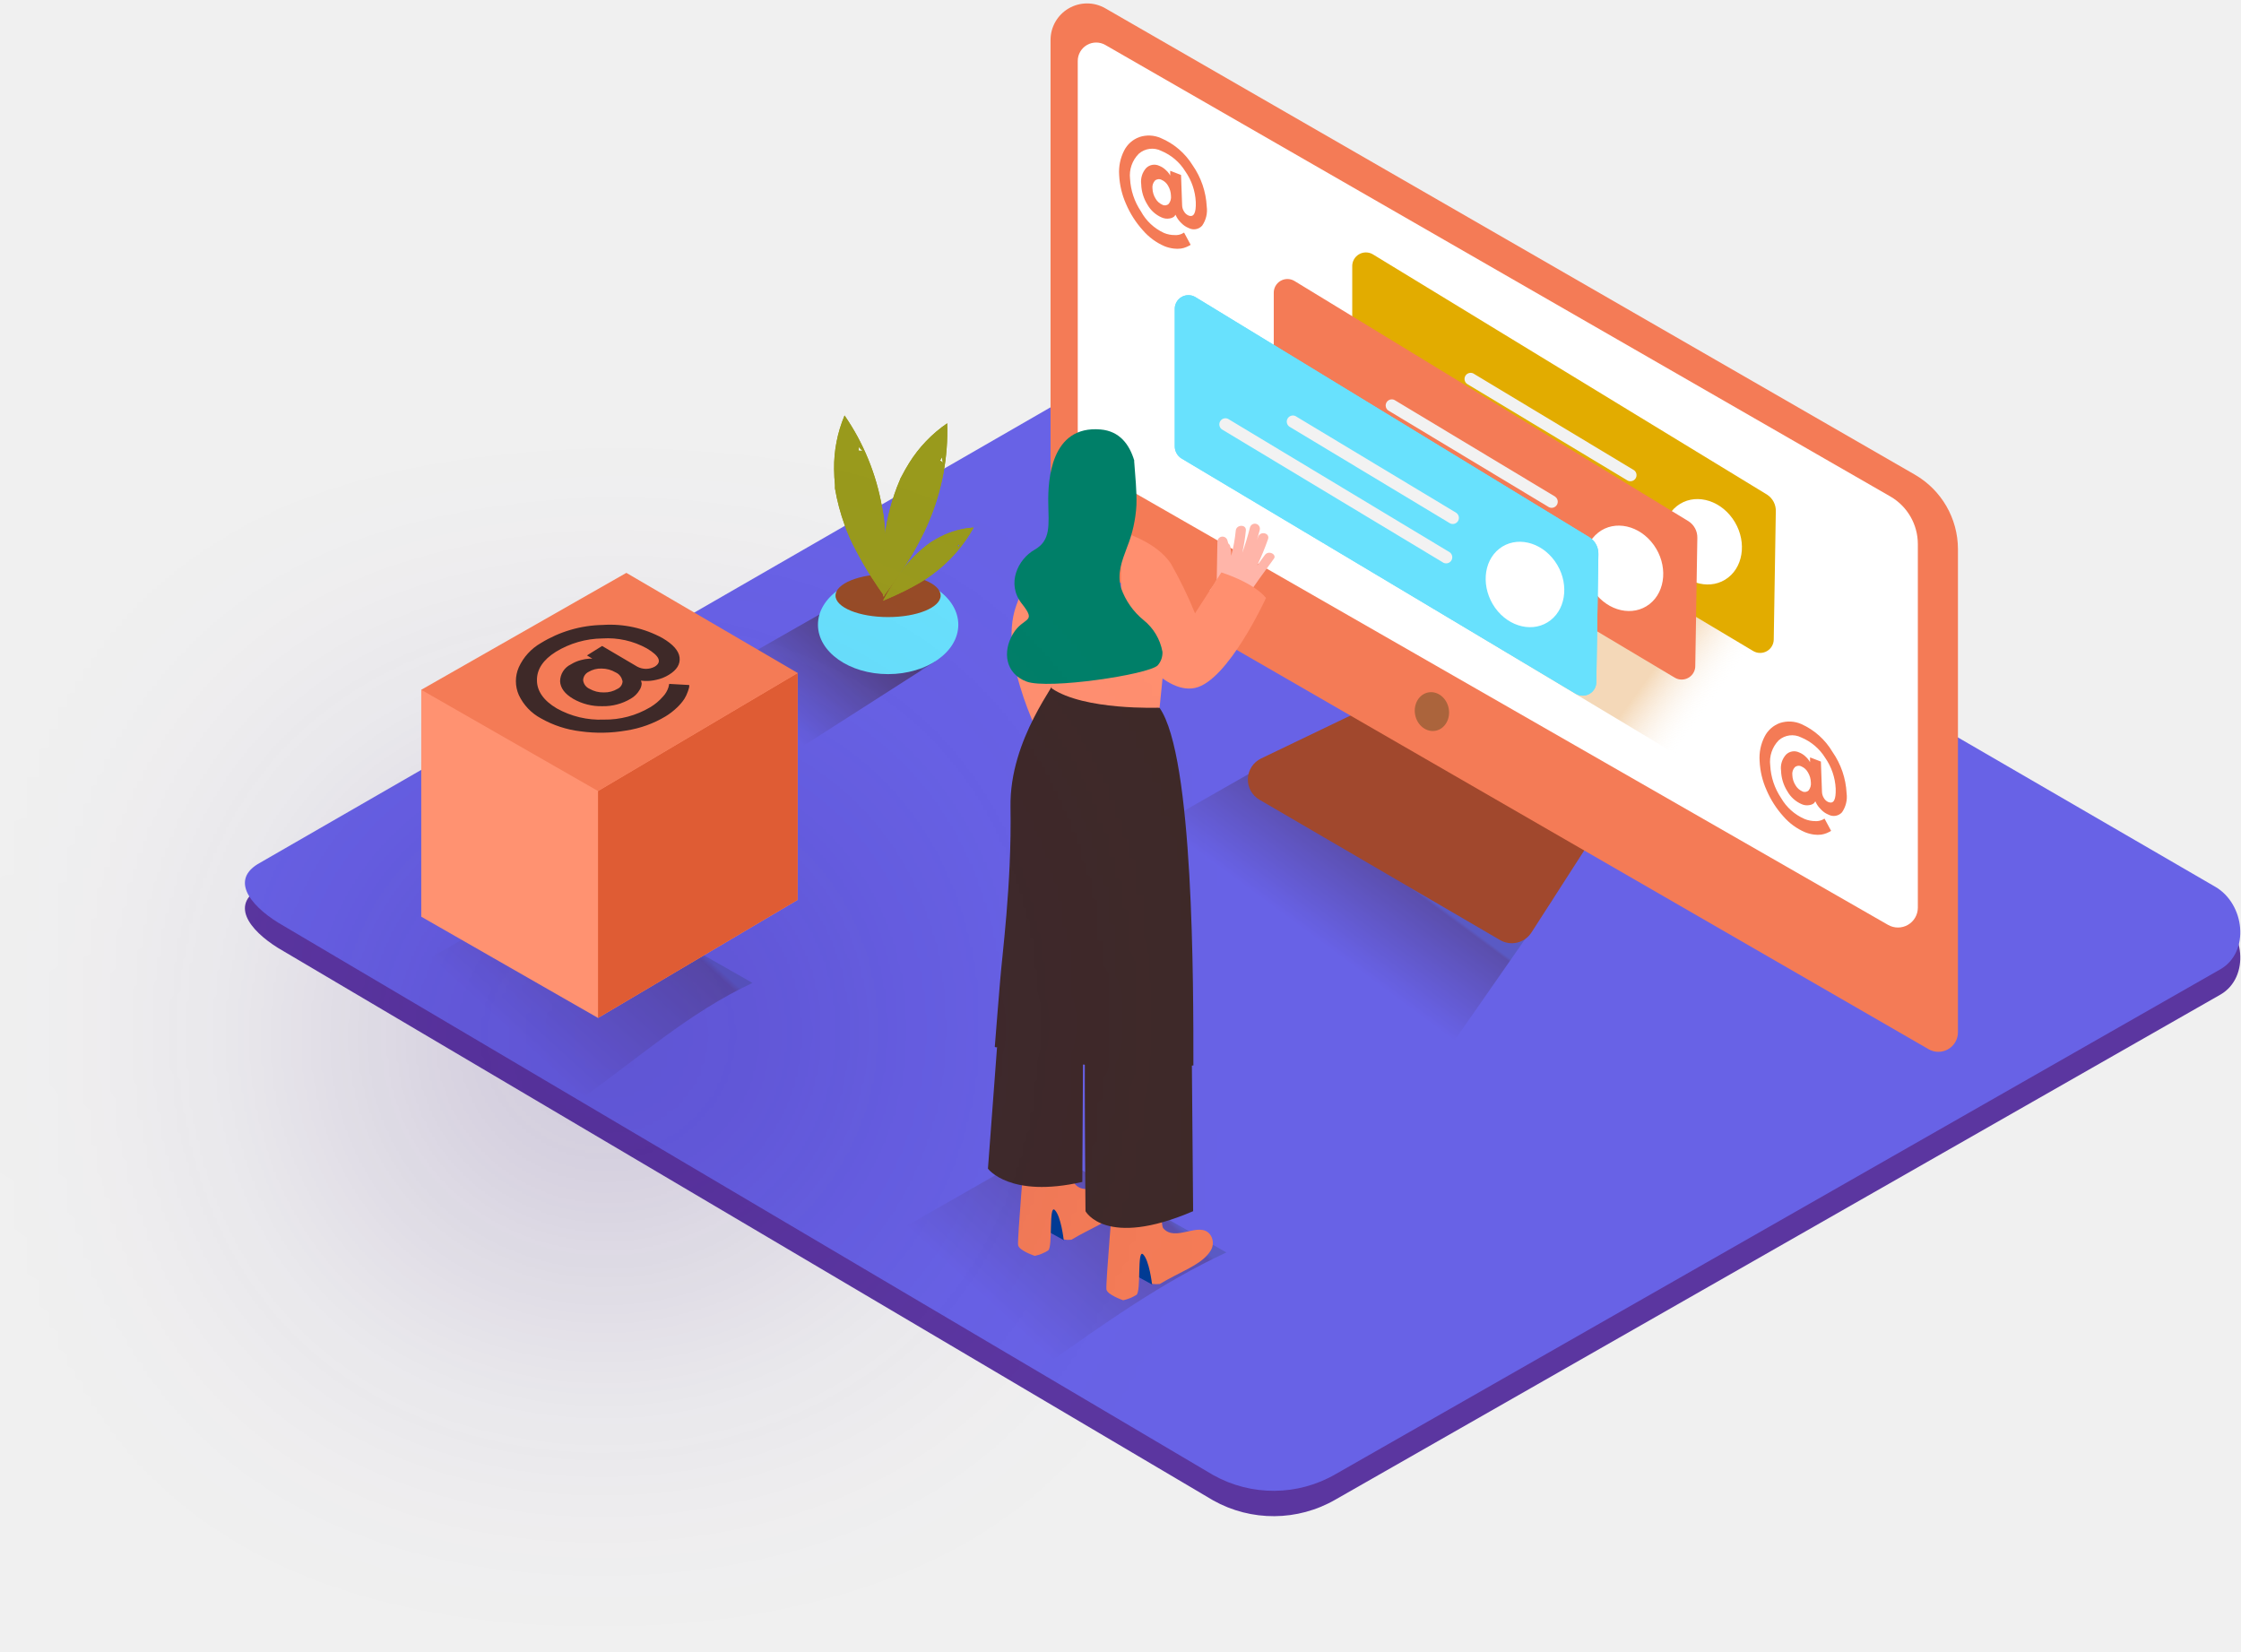
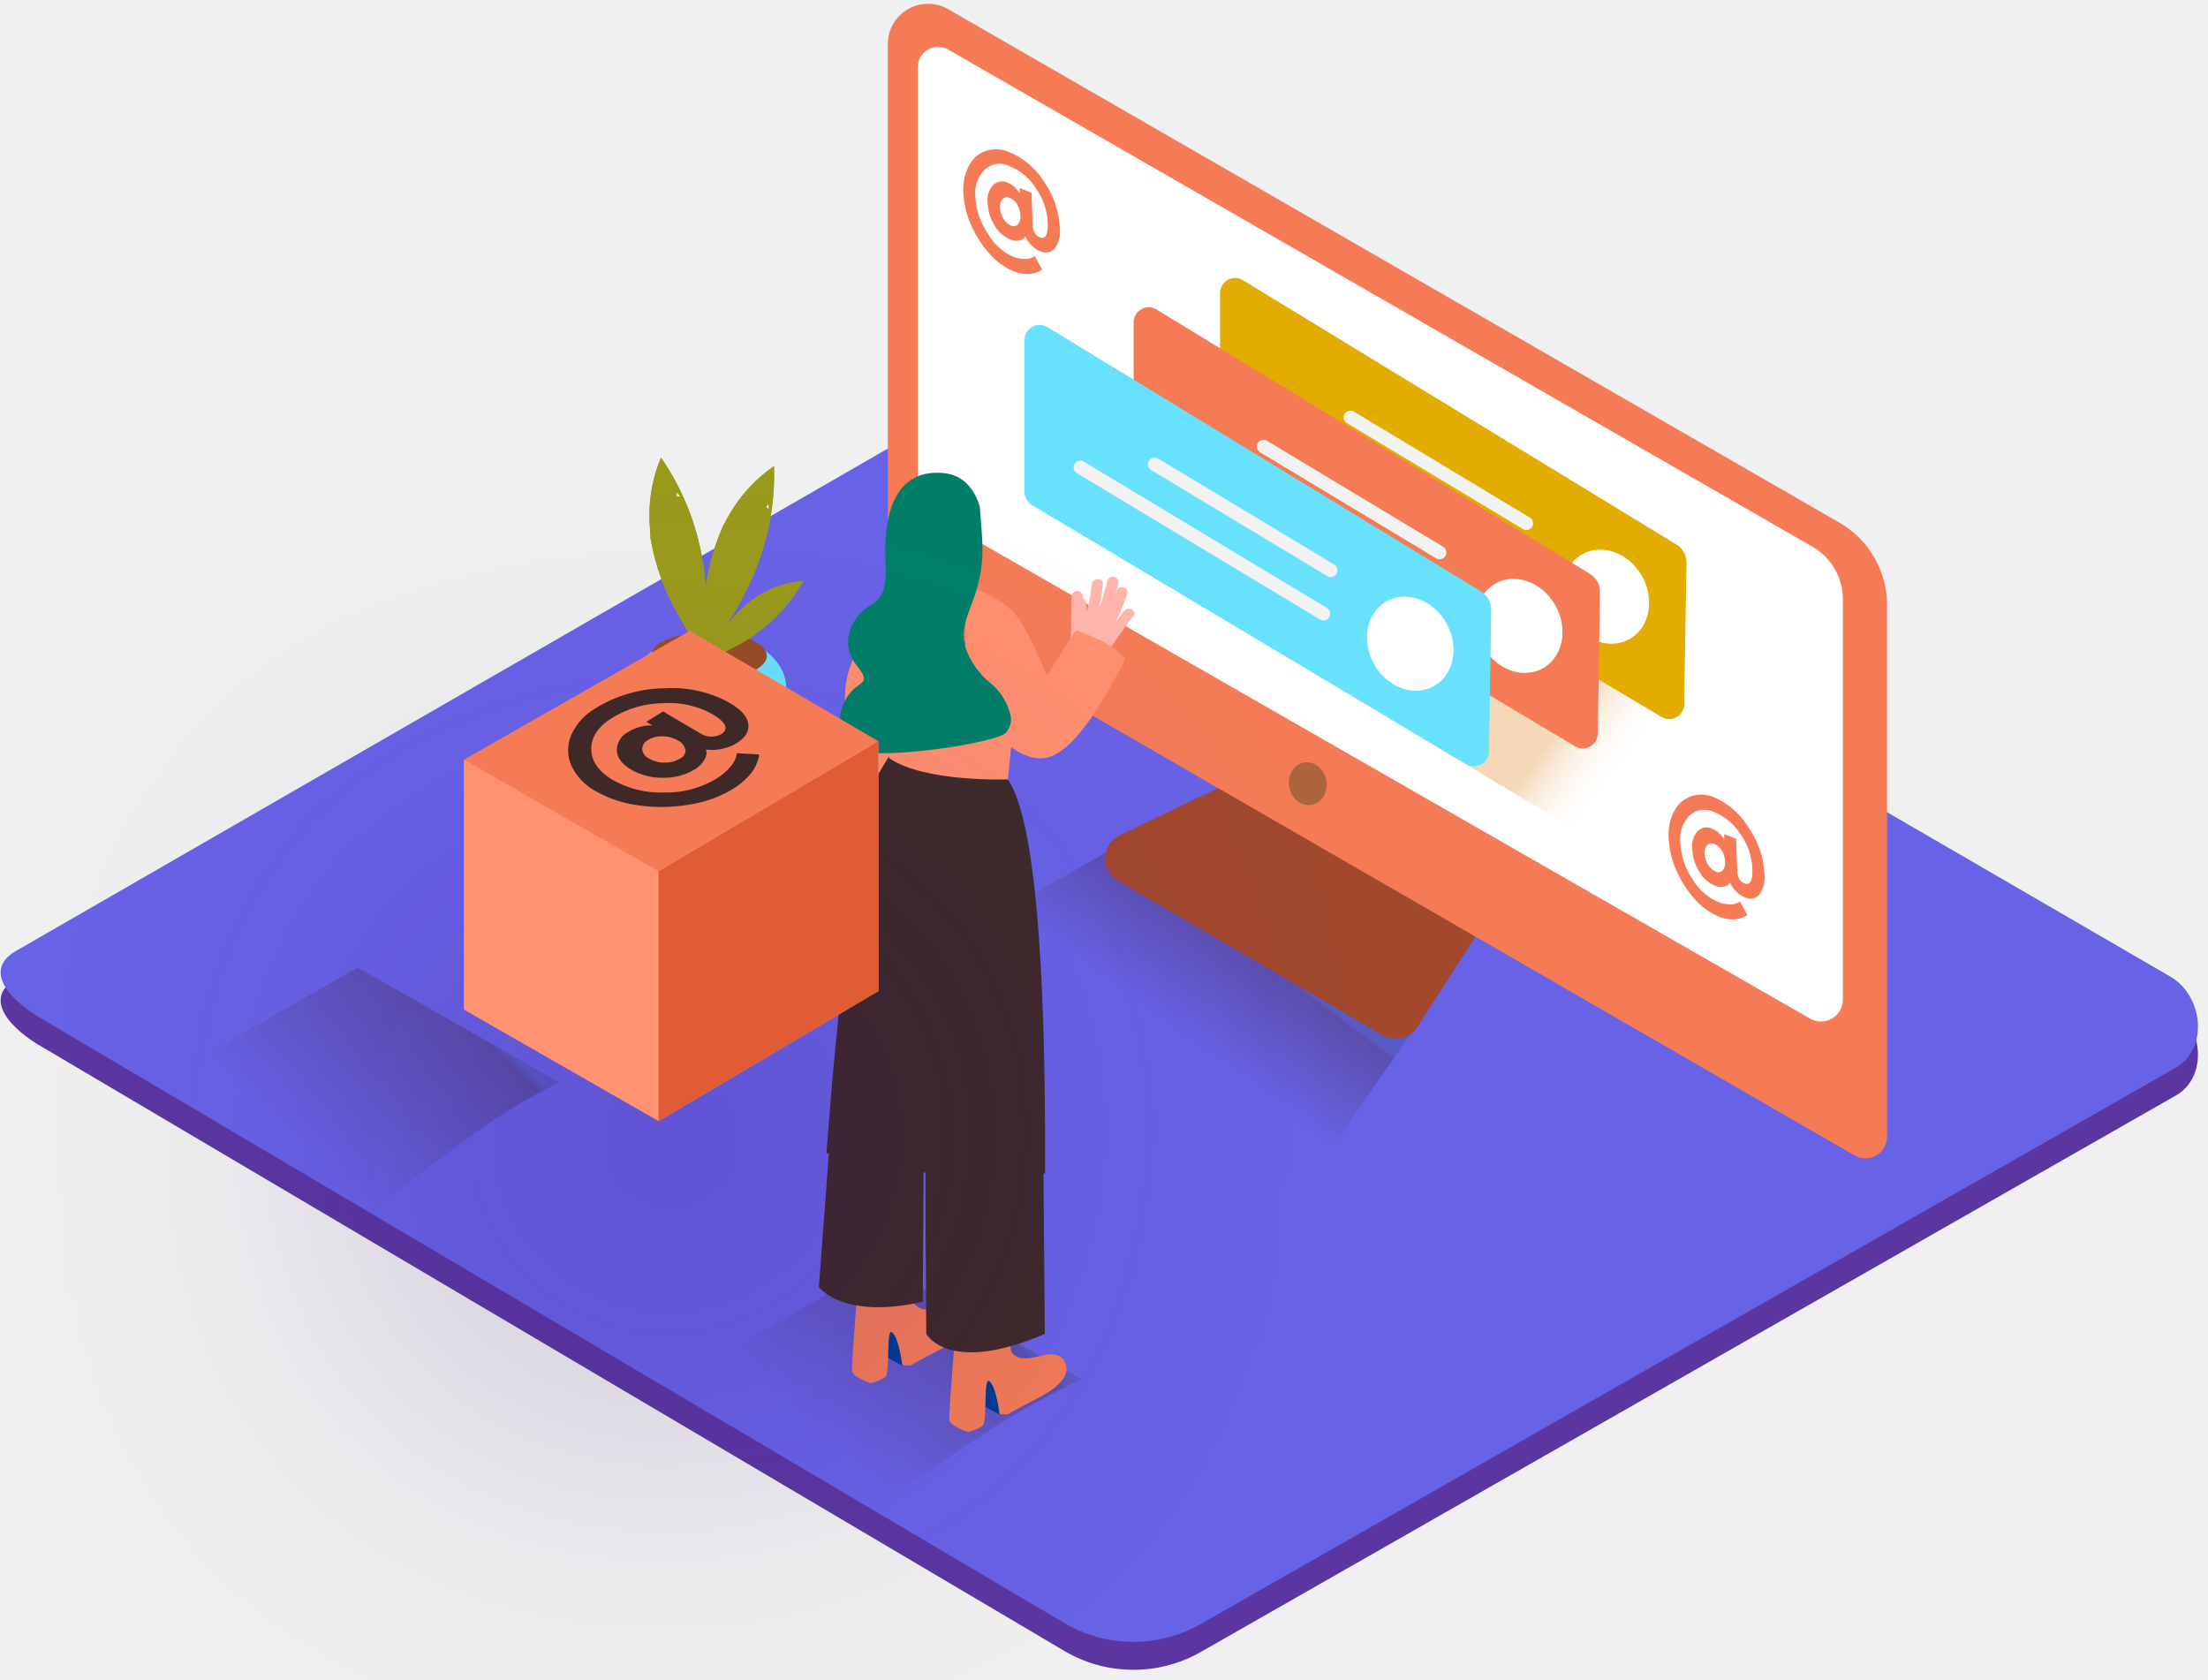
- <svg xmlns="http://www.w3.org/2000/svg" xmlns:xlink="http://www.w3.org/1999/xlink" width="266" height="196">
+ <svg xmlns="http://www.w3.org/2000/svg" xmlns:xlink="http://www.w3.org/1999/xlink" width="238" height="181">
  <defs>
    <linearGradient x1="61.181%" y1="36.858%" x2="40.788%" y2="55.524%" id="a">
      <stop stop-color="#78B46A" offset="0%" />
      <stop stop-color="#7F3500" offset="3%" />
      <stop stop-color="#FFF" offset="100%" />
    </linearGradient>
    <linearGradient x1="82.186%" y1="28.582%" x2="29.852%" y2="62.428%" id="b">
      <stop stop-color="#78B46A" offset="0%" />
      <stop stop-color="#7F3500" offset="3%" />
      <stop stop-color="#FFF" offset="100%" />
    </linearGradient>
    <linearGradient x1="80.66%" y1="21.945%" x2="21.557%" y2="66.572%" id="c">
      <stop stop-color="#78B46A" offset="0%" />
      <stop stop-color="#7F3500" offset="3%" />
      <stop stop-color="#FFF" offset="100%" />
    </linearGradient>
    <linearGradient x1="81.016%" y1="60.558%" x2="67.462%" y2="55.262%" id="d">
      <stop stop-color="#FFF" stop-opacity="0" offset="0%" />
      <stop stop-color="#DC841E" offset="99%" />
    </linearGradient>
    <linearGradient x1="82.183%" y1="27.602%" x2="29.857%" y2="62.288%" id="e">
      <stop stop-color="#78B46A" offset="0%" />
      <stop stop-color="#7F3500" offset="3%" />
      <stop stop-color="#FFF" offset="100%" />
    </linearGradient>
    <filter x="-195.8%" y="-152.6%" width="491.7%" height="527.4%" filterUnits="objectBoundingBox" id="f">
      <feOffset dy="25" in="SourceAlpha" result="shadowOffsetOuter1" />
      <feGaussianBlur stdDeviation="25" in="shadowOffsetOuter1" result="shadowBlurOuter1" />
      <feColorMatrix values="0 0 0 0 0.209 0 0 0 0 0.069 0 0 0 0 0.478 0 0 0 0.497 0" in="shadowBlurOuter1" />
    </filter>
    <path id="g" d="M0 13.878v26.935L20.984 52.83l23.694-14.013V11.883" />
  </defs>
  <g fill="none" fill-rule="evenodd">
-     <g transform="translate(29)" fill-rule="nonzero">
+     <g fill-rule="nonzero">
      <path d="M114.994 178.096L4.676 112.92c-3.512-1.974-6.523-5.209-3.1-7.331L112.286 41.8c1.66-1.03 4.181-1.705 5.873-.72l115.786 67.19c3.512 2.038 4.142 7.717.643 9.774l-105.056 59.95a14.67 14.67 0 01-14.538.102z" fill="#5B36A0" />
      <path d="M114.994 175.088L4.676 109.91c-3.512-1.975-6.523-5.21-3.1-7.332l110.71-63.788c1.66-1.029 4.181-1.704 5.873-.72l115.786 67.19c3.512 2.039 4.142 7.717.643 9.775l-105.056 59.949a14.67 14.67 0 01-14.538.103z" fill="#6862E6" />
      <path d="M124.09 89.094l-21.768 12.418s33.533 20.457 40.39 23.338l12.537-18.007" fill="url(#a)" opacity=".25" style="mix-blend-mode:multiply" />
      <path d="M116.57 148.67l-21.774-12.393-21.774 12.418s11.34 6.92 22.18 13.274c6.882-4.868 13.771-9.788 21.368-13.3z" fill="url(#b)" opacity=".25" style="mix-blend-mode:multiply" />
      <path d="M69.658 72.142L55.847 80.02s1.17 7.222 8.028 10.103l18.082-11.576" fill="url(#c)" opacity=".46" style="mix-blend-mode:multiply" />
      <ellipse fill="#68E1FD" cx="76.418" cy="74.155" rx="8.33" ry="5.865" />
      <ellipse fill="#974C26" cx="76.412" cy="70.695" rx="6.24" ry="2.553" />
      <path d="M76.187 66.438c0-1.151-.039-2.303-.129-3.454-.026-.3-.054-.598-.084-.894l-.064-.585c0-.173-.09-.643-.09-.598-.039-.236-.08-.47-.122-.7a27.482 27.482 0 00-4.451-10.888 15.913 15.913 0 00-1.242 6.373c0 .643.051 1.286.103 1.89v.38a25.153 25.153 0 001.158 4.38 21.007 21.007 0 001.344 3.009 41.327 41.327 0 001.846 3.183c.515.81 1.004 1.53 1.5 2.219.154-1.434.224-2.875.23-4.315zm-3.274-12.946a1.035 1.035 0 000-.45c.158.163.315.33.47.502a1.428 1.428 0 00-.477-.052h.007z" fill="#999A1C" />
      <path d="M78.329 67.325c.643-.97 1.21-1.93 1.756-2.977.141-.266.279-.532.412-.798l.263-.534.251-.553.277-.643a27.48 27.48 0 002.142-11.575 15.918 15.918 0 00-4.503 4.694 23.024 23.024 0 00-.933 1.647l-.128.237-.033.103c-.122.29-.244.58-.36.875a25.153 25.153 0 00-1.035 3.44 21.005 21.005 0 00-.496 3.261 38.863 38.863 0 00-.167 3.672c0 .958 0 1.833.058 2.675.855-1.138 1.717-2.308 2.496-3.524zm4.245-12.662c.101-.113.176-.247.219-.393.047.223.088.438.122.644-.1-.1-.215-.185-.34-.251z" fill="#999A1C" />
      <path d="M78.284 70.193c.647-.321 1.29-.668 1.93-1.041l.482-.296.315-.2.309-.218.36-.264a17.288 17.288 0 004.889-5.55 10.017 10.017 0 00-3.937 1.087c-.354.18-.695.38-1.036.585l-.147.09-.052.045-.476.354c-.593.467-1.152.977-1.672 1.524-.481.498-.922 1.034-1.32 1.601a41.869 41.869 0 00-1.286 1.93c-.308.514-.585.996-.83 1.466.83-.347 1.66-.708 2.47-1.113zm6.38-5.466a.643.643 0 00.245-.141 6.569 6.569 0 01-.154.405.9.9 0 00-.09-.257v-.007zM76.187 66.438c0-1.151-.039-2.303-.129-3.454-.026-.3-.054-.598-.084-.894l-.064-.585c0-.173-.09-.643-.09-.598-.039-.236-.08-.47-.122-.7a27.482 27.482 0 00-4.451-10.888 15.913 15.913 0 00-1.242 6.373c0 .643.051 1.286.103 1.89v.38a25.153 25.153 0 001.158 4.38 21.007 21.007 0 001.344 3.009 41.327 41.327 0 001.846 3.183c.515.81 1.004 1.53 1.5 2.219.154-1.434.224-2.875.23-4.315zm-3.274-12.946a1.035 1.035 0 000-.45c.158.163.315.33.47.502a1.428 1.428 0 00-.477-.052h.007z" fill="#999A1C" />
      <path d="M78.329 67.325c.643-.97 1.21-1.93 1.756-2.977.141-.266.279-.532.412-.798l.263-.534.251-.553.277-.643a27.48 27.48 0 002.142-11.575 15.918 15.918 0 00-4.503 4.694 23.024 23.024 0 00-.933 1.647l-.128.237-.033.103c-.122.29-.244.58-.36.875a25.153 25.153 0 00-1.035 3.44 21.005 21.005 0 00-.496 3.261 38.863 38.863 0 00-.167 3.672c0 .958 0 1.833.058 2.675.855-1.138 1.717-2.308 2.496-3.524zm4.245-12.662c.101-.113.176-.247.219-.393.047.223.088.438.122.644-.1-.1-.215-.185-.34-.251z" fill="#999A1C" />
      <path d="M78.284 70.193c.647-.321 1.29-.668 1.93-1.041l.482-.296.315-.2.309-.218.36-.264a17.288 17.288 0 004.889-5.55 10.017 10.017 0 00-3.937 1.087c-.354.18-.695.38-1.036.585l-.147.09-.052.045-.476.354c-.593.467-1.152.977-1.672 1.524-.481.498-.922 1.034-1.32 1.601a41.869 41.869 0 00-1.286 1.93c-.308.514-.585.996-.83 1.466.83-.347 1.66-.708 2.47-1.113zm6.38-5.466a.643.643 0 00.245-.141 6.569 6.569 0 01-.154.405.9.9 0 00-.09-.257v-.007z" fill="#999A1C" />
      <path d="M132.735 84.245l-12.048 5.788a2.772 2.772 0 00-.193 4.894l28.554 16.656a2.773 2.773 0 003.731-.894l6.94-10.791" fill="#A1482D" />
      <path d="M198.264 56.328L102.194.984a4.336 4.336 0 00-6.497 3.756v57.575c0 1.287.686 2.476 1.8 3.12l102.42 59.106a2.323 2.323 0 003.486-2.013V65.19a10.225 10.225 0 00-5.14-8.862z" fill="#F47B56" />
      <path d="M102.2 5.338l93.169 53.588a6.533 6.533 0 013.274 5.66v43.157a2.36 2.36 0 01-3.531 2.045l-95.016-54.482a2.328 2.328 0 01-1.17-2.02V7.235a2.186 2.186 0 013.274-1.897z" fill="#FFF" />
      <ellipse fill="#AB643C" transform="rotate(-10.9 140.964 84.467)" cx="140.964" cy="84.467" rx="2.026" ry="2.315" />
      <path fill="url(#d)" opacity=".32" d="M127.242 63.891l43.297 26.007 21.389-12.431-38.216-22.238" />
      <path d="M180.748 58.714l-46.81-28.534a1.621 1.621 0 00-2.431 1.46v16.257a1.704 1.704 0 00.817 1.467l46.803 27.93a1.615 1.615 0 002.412-1.41l.244-15.157a2.276 2.276 0 00-1.035-2.013z" fill="#E2AC00" />
      <path d="M169.549 67.08c1.679 2.348 4.631 3.004 6.587 1.473 1.955-1.53 2.18-4.675.501-7.016-1.679-2.34-4.631-3.003-6.587-1.472-1.955 1.53-2.18 4.669-.501 7.016z" fill="#FFF" />
      <path d="M164.956 55.814l-19.092-11.492a.727.727 0 00-.733 1.247l19.092 11.492a.727.727 0 00.733-1.247zM164.171 60.483l-26.315-15.84a.727.727 0 00-.702 1.248l26.284 15.846a.727.727 0 00.733-1.248v-.006z" fill="#F2F2F2" />
      <path d="M171.408 61.865l-46.784-28.527a1.621 1.621 0 00-2.432 1.46v16.25c-.007.6.3 1.159.81 1.473l46.804 27.93a1.615 1.615 0 002.419-1.44l.244-15.159a2.276 2.276 0 00-1.061-1.987z" fill="#F47B56" />
      <path d="M160.209 70.232c1.679 2.347 4.631 3.003 6.587 1.473 1.955-1.53 2.18-4.676.501-7.017-1.679-2.34-4.631-3.003-6.587-1.472-1.955 1.53-2.18 4.669-.501 7.016z" fill="#FFF" />
      <path d="M155.616 58.965L136.51 47.473a.727.727 0 00-.733 1.248l19.092 11.492a.727.727 0 00.733-1.248h.013zM154.825 63.666l-26.31-15.865a.727.727 0 00-.733 1.248l26.316 15.839a.727.727 0 00.733-1.248l-.006.026z" fill="#F2F2F2" />
      <path d="M159.668 63.782l-46.796-28.528a1.621 1.621 0 00-2.432 1.46v16.251a1.704 1.704 0 00.817 1.466l46.803 27.93a1.615 1.615 0 002.419-1.44l.244-15.159c.021-.8-.38-1.551-1.055-1.98z" fill="#68E1FD" />
      <path d="M159.668 63.782l-46.796-28.528a1.621 1.621 0 00-2.432 1.46v16.251a1.704 1.704 0 00.817 1.466l46.803 27.93a1.615 1.615 0 002.419-1.44l.244-15.159c.021-.8-.38-1.551-1.055-1.98z" fill="#68E1FD" />
      <path d="M148.463 72.148c1.679 2.348 4.631 3.004 6.587 1.473 1.955-1.53 2.18-4.675.501-7.016-1.678-2.34-4.631-3.003-6.586-1.473-1.956 1.53-2.162 4.67-.502 7.016z" fill="#FFF" />
      <path d="M143.87 60.881L124.772 49.39a.727.727 0 00-.734 1.248l19.092 11.492a.727.727 0 00.734-1.248h.006zM143.079 65.557l-26.316-15.84a.727.727 0 00-.733 1.248l26.315 15.84a.727.727 0 00.734-1.248z" fill="#F2F2F2" />
      <path d="M98.25 62.187a22.765 22.765 0 00-6.632 9.717c-2.328 6.43 3.493 16.939 3.493 16.939l9.057-7.17" fill="#FF8F6F" />
      <path d="M97.273 147.21l-2.458-1.357.644-3.511s3.66.347 3.981 1.646" fill="#003B94" />
      <path d="M98.173 147.158c.553-.34 1.132-.643 1.705-.945 1.421-.778 3.473-1.582 4.348-3.042a1.697 1.697 0 00-.116-1.929c-1.286-1.556-4.104 1.003-5.544-.72-.283-.341-.419-5.75-.419-5.75l-5.48 1.48s-.926 10.868-.823 11.537c.102.668 1.987 1.286 1.987 1.286a4.857 4.857 0 001.583-.643c.572-.418.051-5.518.784-4.804.734.714 1.055 3.505 1.055 3.505.305.046.614.054.92.025z" fill="#F47B56" />
      <path d="M107.738 152.464l-2.457-1.338.643-3.511s3.66.347 3.982 1.646" fill="#003B94" />
      <path d="M108.665 152.412c.553-.34 1.132-.643 1.704-.945 1.422-.778 3.474-1.582 4.349-3.042a1.697 1.697 0 00-.116-1.929c-1.287-1.556-4.104 1.003-5.545-.72-.283-.341-.418-5.75-.418-5.75l-5.48 1.48s-.933 10.906-.83 11.55c.102.643 1.987 1.286 1.987 1.286a4.857 4.857 0 001.583-.643c.572-.418.051-5.518.784-4.804.734.714 1.055 3.505 1.055 3.505.307.042.619.046.927.012z" fill="#F47B56" />
      <path d="M89.882 117.133l-1.615 21.588s2.573 3.55 11.2 1.576l.083-14.553M99.846 121.41c-.187 1.858 0 22.36 0 22.36s2.386 4.462 12.775 0l-.148-17.422" fill="#3E2928" />
      <path d="M89.078 124.264c.707.49.952-2.025 1.691-1.594a42.094 42.094 0 008.517 3.755h.064a.586.586 0 01.792.29c1.834.547 3.7.976 5.59 1.286 2.424.386 4.431-1.409 6.92-1.53 0-9.531.046-36.657-4.013-42.445l-12.01-4.038c-.058.99-5.828 7.678-5.686 15.833.16 9.19-1.036 17.858-1.242 20.733-.032.489-.598 7.19-.623 7.71z" fill="#3E2928" />
      <path d="M109.745 73.068l-1.106 10.933s-8.96.36-12.82-2.303v-9.273" fill="#FF8F6F" />
      <path d="M121.137 65.872l-.913 1.247A30.002 30.002 0 00121.51 64c.258-.726-.907-1.016-1.164-.289l-.135.373c.112-.386.217-.774.315-1.164a.6.6 0 10-1.164-.29 31.17 31.17 0 01-.907 2.985 21.3 21.3 0 00.425-2.637c.077-.765-1.126-.733-1.197 0-.1 1.01-.28 2.01-.54 2.99a5.57 5.57 0 00-.097-1.029.604.604 0 00-.25-.43 4.653 4.653 0 00-.116-.4.605.605 0 00-1.178.18l-.077 4.502c-.218.467-.501.9-.842 1.287.578.4 1.137.83 1.672 1.286.478.403.933.833 1.364 1.286.386-.48.757-.969 1.113-1.466a.643.643 0 00.115-.129 128.076 128.076 0 013.32-4.682c.476-.527-.573-1.112-1.03-.501z" fill="#FFB5A9" />
      <path d="M104.059 63.1s4.233 1.138 5.95 3.859a48.38 48.38 0 012.837 5.845l3.126-4.855s3.795 1.164 5.3 3.029c0 0-4.502 9.84-8.426 10.682-3.924.842-8.092-5.775-8.092-5.775s-.862 2.765-.695-.187" fill="#FF8F6F" />
      <path d="M106.748 73.615a8.572 8.572 0 01-2.683-3.82c-.508-1.73.129-3.248.72-4.856a15.643 15.643 0 001.107-4.997c.052-1.684-.141-3.37-.257-5.048a.489.489 0 010-.218c-.566-1.898-1.724-3.505-4.008-3.698-5.911-.502-6.246 6.045-6.2 8.707.044 2.663.328 4.463-1.634 5.576-1.962 1.112-3.378 4.032-1.506 6.392 1.872 2.36.193 1.499-1.055 3.595-1.247 2.097-.926 4.714 1.634 5.66 2.56.945 14.46-.83 15.554-1.93a2.27 2.27 0 00.56-1.608 6.238 6.238 0 00-2.232-3.755z" fill="#007F68" />
      <path d="M112.563 19.62a9.42 9.42 0 011.672 4.888 3.215 3.215 0 01-.547 2.283 1.319 1.319 0 01-1.595.277 2.464 2.464 0 01-.862-.58 3.003 3.003 0 01-.553-.7l-.154-.302c-.042.079-.094.152-.155.218-.153.12-.335.197-.527.225-.322.06-.654.02-.952-.115a3.57 3.57 0 01-1.686-1.512 4.854 4.854 0 01-.746-2.437c-.095-.7.124-1.406.598-1.93a1.377 1.377 0 011.564-.244c.258.103.495.251.7.438.176.149.332.32.464.508l.116.206v-.573l1.286.502.129 3.614c.009.259.089.51.231.727.121.209.306.373.528.47.622.244.909-.292.862-1.609a6.957 6.957 0 00-1.242-3.633 6.091 6.091 0 00-2.85-2.43 2.4 2.4 0 00-2.675.34 3.633 3.633 0 00-1.036 2.971 7.664 7.664 0 001.287 3.859 5.93 5.93 0 002.746 2.572c.408.17.845.255 1.287.25.287.02.575-.033.836-.154l.257-.141.779 1.447-.129.09c-.122.068-.249.129-.38.18-.205.089-.421.15-.643.18a3.217 3.217 0 01-.855 0 4.31 4.31 0 01-1.087-.277 7.076 7.076 0 01-2.573-1.89 11.209 11.209 0 01-1.994-3.113 9.529 9.529 0 01-.824-3.453 5.542 5.542 0 01.592-2.9 3.267 3.267 0 011.827-1.608 3.52 3.52 0 012.534.128 8.175 8.175 0 013.77 3.229zm-2.837 4.573c.211-.27.306-.612.264-.952a2.456 2.456 0 00-.341-1.19 1.634 1.634 0 00-.779-.707.701.701 0 00-.79.103 1.177 1.177 0 00-.284.933c.015.424.141.836.367 1.196.185.326.472.584.817.733.247.127.548.08.746-.116M188.512 89.255a9.388 9.388 0 011.672 4.887 3.215 3.215 0 01-.546 2.283 1.325 1.325 0 01-1.596.277 2.534 2.534 0 01-.862-.58 3.113 3.113 0 01-.553-.7l-.154-.302a1.248 1.248 0 01-.155.218c-.152.12-.334.199-.527.225-.319.064-.65.026-.946-.109a3.57 3.57 0 01-1.685-1.518 4.835 4.835 0 01-.753-2.443c-.099-.7.12-1.408.599-1.93a1.37 1.37 0 011.556-.244c.258.102.496.25.701.437.176.152.331.325.464.515l.122.205v-.572l1.286.495.129 3.614c.011.259.091.51.231.727.121.21.306.374.528.47.643.244.907-.29.868-1.608a6.99 6.99 0 00-1.241-3.64 6.104 6.104 0 00-2.843-2.424 2.406 2.406 0 00-2.676.334 3.633 3.633 0 00-1.01 2.99 7.639 7.639 0 001.286 3.859 5.956 5.956 0 002.78 2.489c.407.17.844.257 1.286.257.287.017.574-.036.836-.155l.257-.141.779 1.447-.13.09c-.121.069-.248.129-.379.18a2.83 2.83 0 01-.643.18 3.281 3.281 0 01-.862 0 4.298 4.298 0 01-1.08-.283 7.076 7.076 0 01-2.573-1.884 11.234 11.234 0 01-1.995-3.12 9.51 9.51 0 01-.823-3.452 5.51 5.51 0 01.592-2.894 3.293 3.293 0 011.827-1.615 3.564 3.564 0 012.54.13 8.188 8.188 0 013.693 3.305zm-2.837 4.572c.213-.269.31-.611.27-.952a2.437 2.437 0 00-.347-1.19 1.608 1.608 0 00-.772-.707.701.701 0 00-.791.097 1.164 1.164 0 00-.29.932c.015.422.142.833.367 1.19.185.328.472.588.817.74a.643.643 0 00.746-.11" fill="#F47B56" />
      <path d="M60.324 116.676L38.55 104.29l-21.768 12.412s12.113 7.562 22.951 13.916c6.883-4.862 13-10.424 20.591-13.942z" fill="url(#e)" opacity=".25" style="mix-blend-mode:multiply" />
    </g>
    <g transform="translate(50 68)">
      <use fill="#000" filter="url(#f)" xlink:href="#g" />
      <use fill="#FF9271" xlink:href="#g" />
    </g>
    <path fill="#DF5C34" fill-rule="nonzero" d="M70.984 93.896v26.935l23.694-14.013V79.883z" />
    <path fill="#F47B56" fill-rule="nonzero" d="M50 81.878L74.347 68l20.33 11.883-23.693 14.013z" />
    <path d="M71.541 74.182a12.971 12.971 0 017.104 1.565c1.243.731 1.922 1.494 2.018 2.29.096.795-.314 1.487-1.281 2.07a4.557 4.557 0 01-1.493.59c-.434.103-.88.149-1.326.135l-.487-.038c.046.109.076.223.09.34a1.566 1.566 0 01-.256.776c-.254.43-.616.786-1.05 1.032a6.316 6.316 0 01-3.35.885 6.623 6.623 0 01-3.479-.878c-.999-.59-1.511-1.283-1.55-2.078a2.245 2.245 0 011.281-2.007 4.244 4.244 0 011.179-.507 4.588 4.588 0 011.018-.173h.353l-.641-.385 1.8-1.122 4.17 2.456a2.188 2.188 0 002.075 0c.884-.551.568-1.276-.948-2.174a9.63 9.63 0 00-5.278-1.174 10.835 10.835 0 00-5.509 1.584c-1.511.945-2.26 2.072-2.248 3.38 0 1.283.8 2.424 2.357 3.341 1.7.95 3.629 1.41 5.573 1.328a10.463 10.463 0 005.509-1.462 6.177 6.177 0 001.53-1.283c.293-.31.512-.683.641-1.09l.09-.404 2.376.134c.004.073.004.146 0 .219-.043.196-.101.389-.173.577-.103.3-.24.59-.41.859-.244.364-.527.7-.845 1-.42.405-.88.762-1.377 1.065a12.801 12.801 0 01-4.663 1.68 17.588 17.588 0 01-5.439.096 12.448 12.448 0 01-4.67-1.526 6.064 6.064 0 01-2.651-2.783 4.096 4.096 0 010-3.296 6.346 6.346 0 012.633-2.88 14.483 14.483 0 017.327-2.142zm2.332 6.631a1.372 1.372 0 00-.8-1 3.29 3.29 0 00-1.666-.455 2.81 2.81 0 00-1.55.397c-.384.187-.631.573-.64 1 .058.445.345.827.755 1.007a3.27 3.27 0 001.697.43 3.046 3.046 0 001.627-.423c.373-.17.61-.546.603-.956" fill="#3E2928" fill-rule="nonzero" />
  </g>
</svg>
